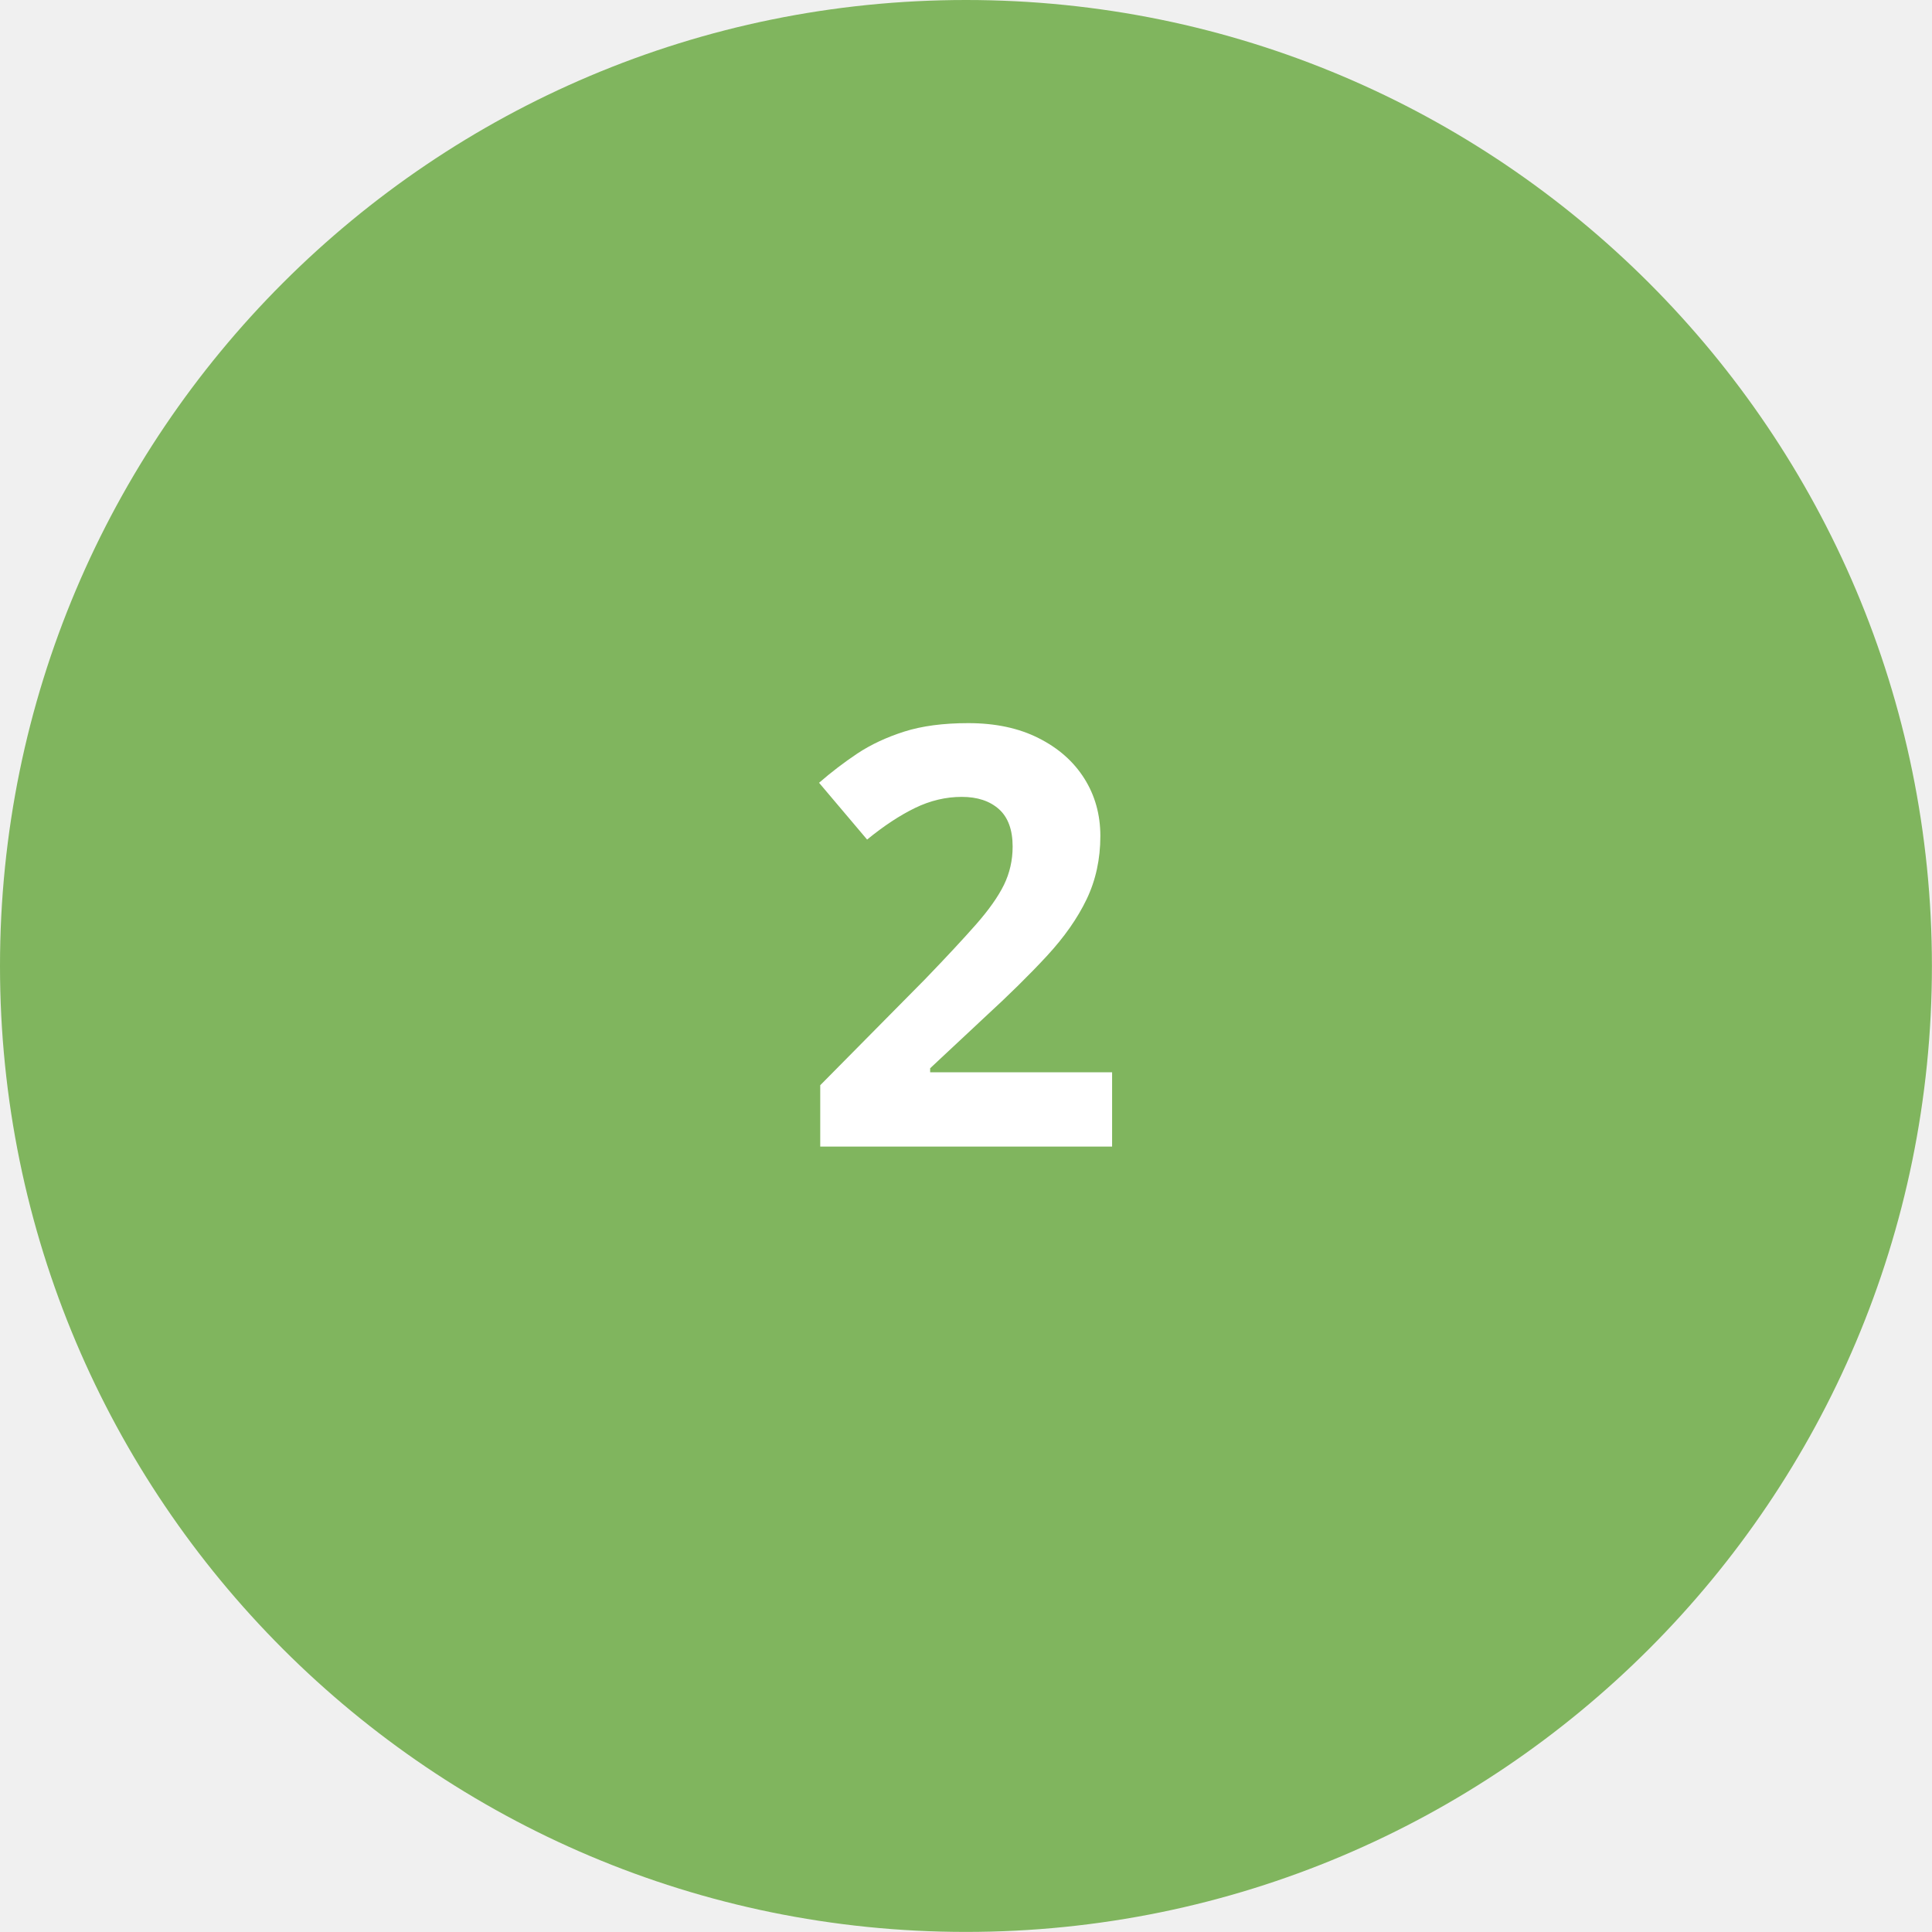
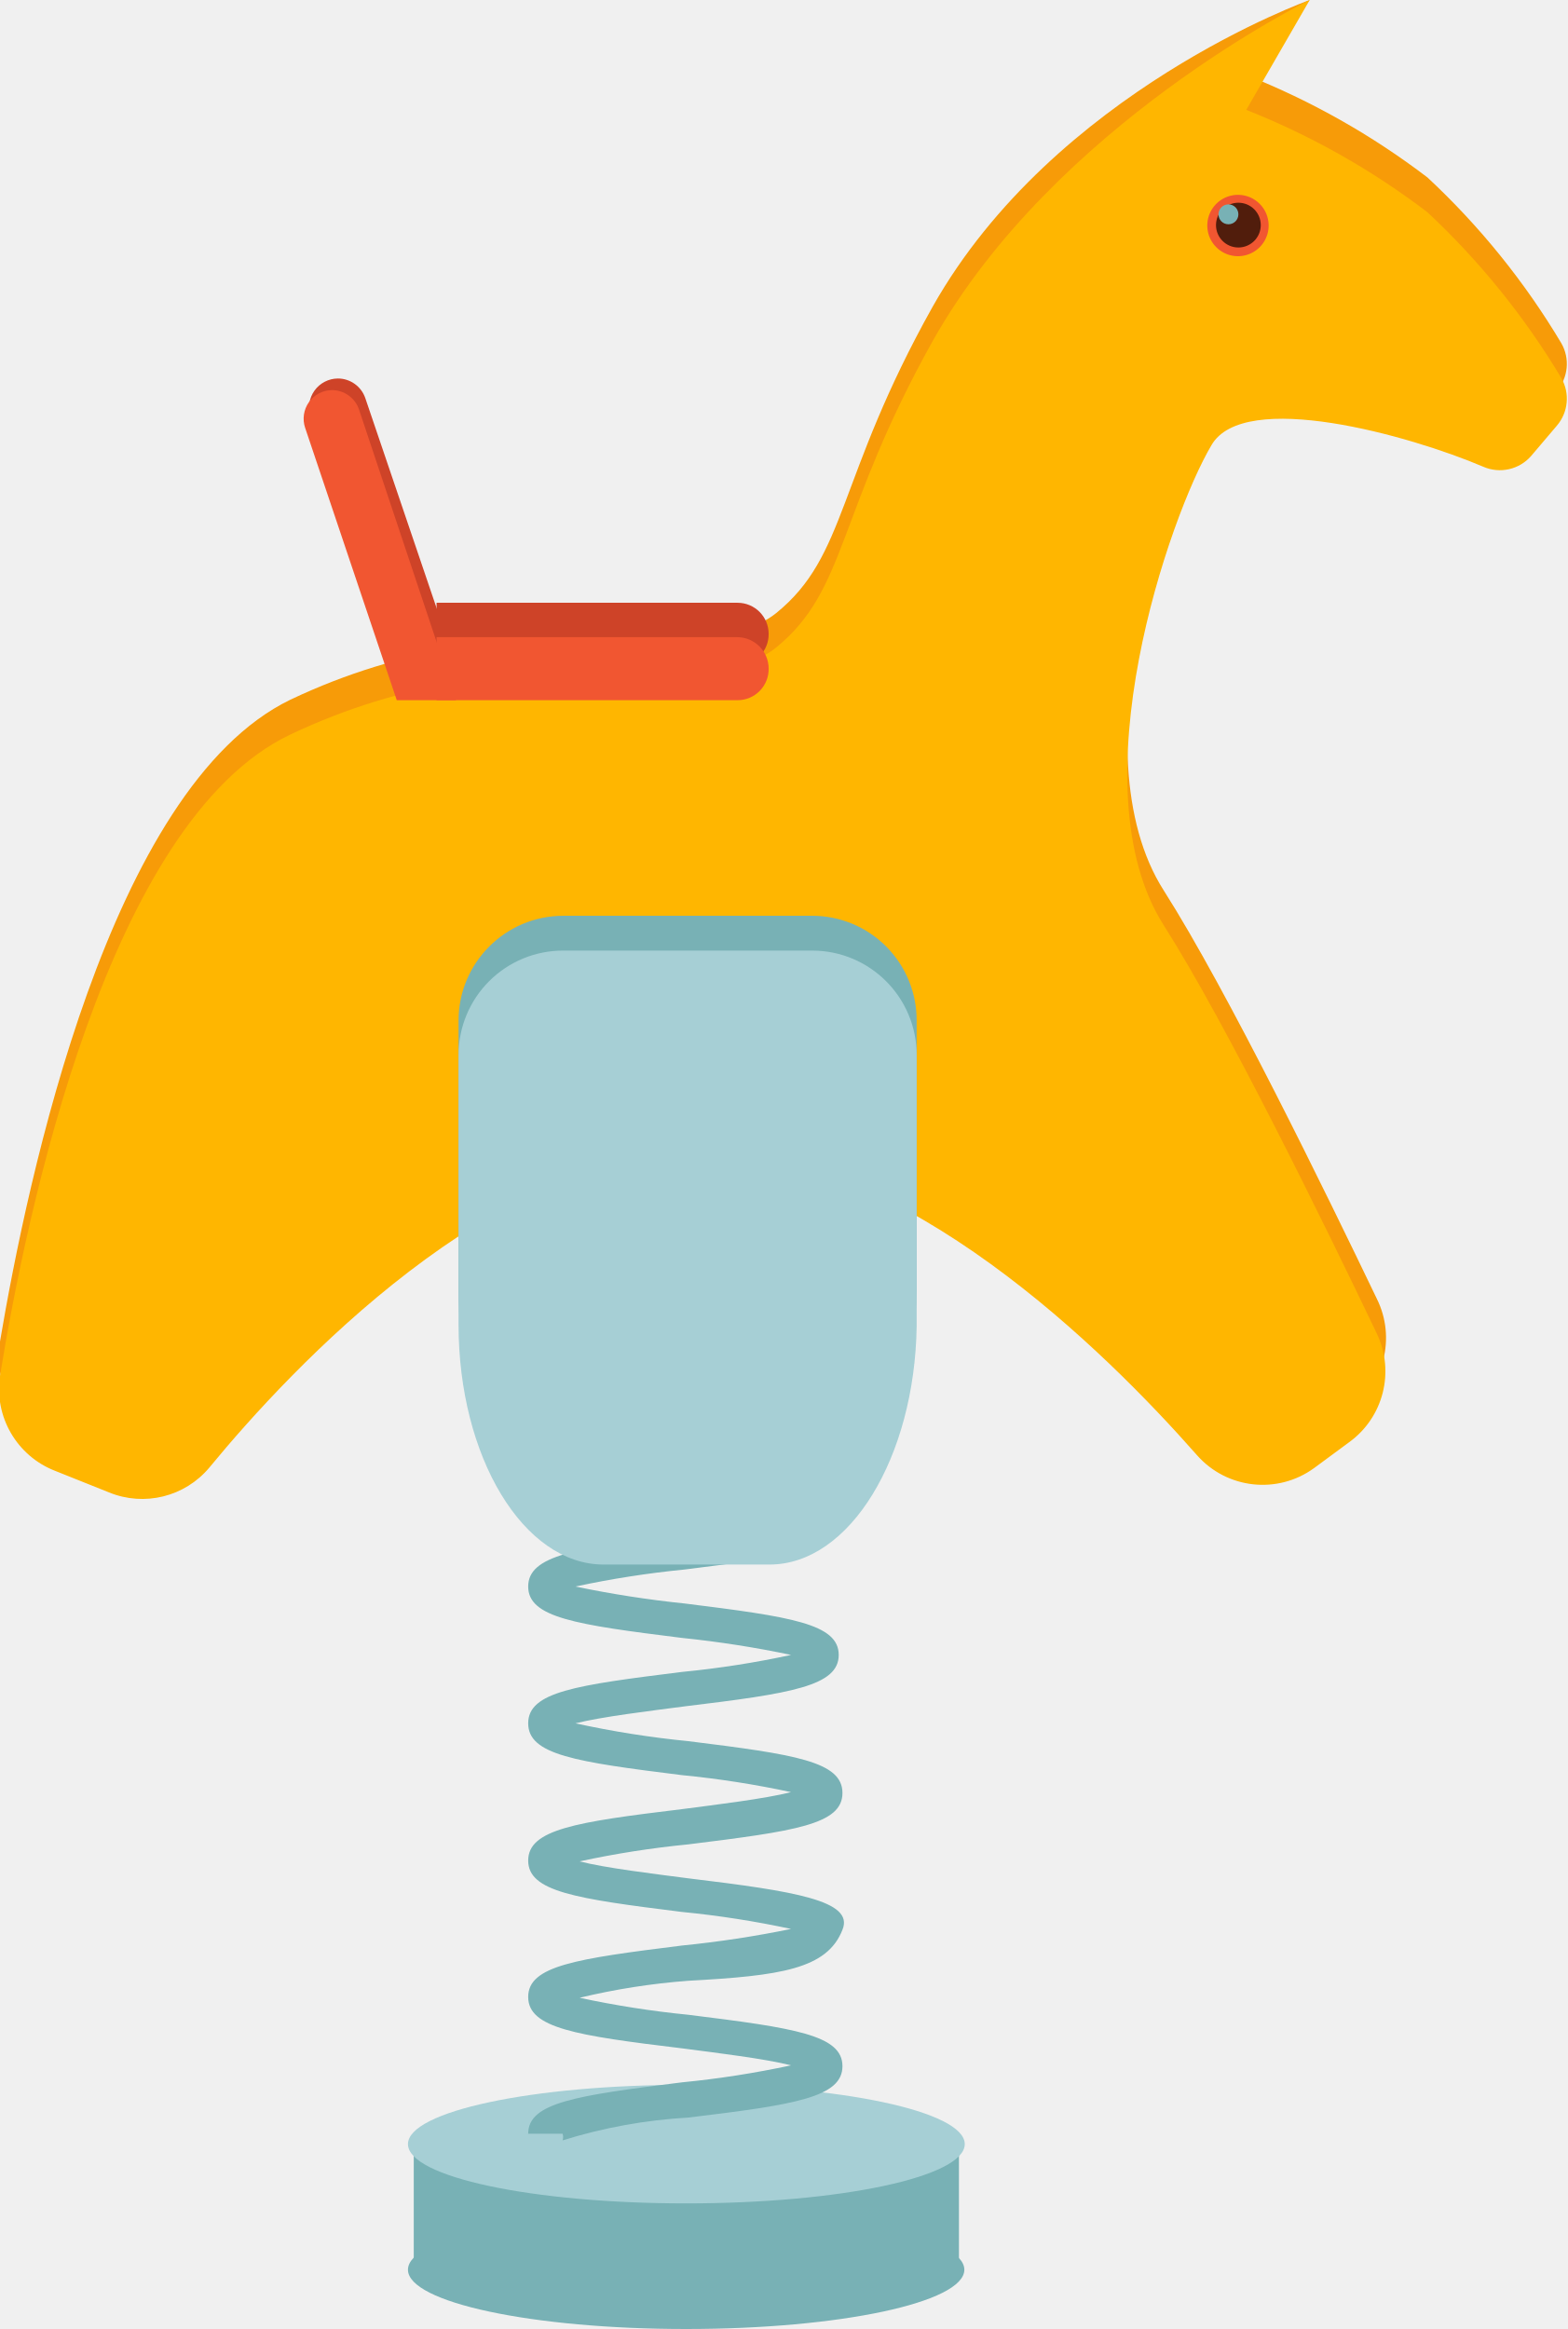
- <svg xmlns="http://www.w3.org/2000/svg" viewBox="0 0 231.27 231.27">
+ <svg xmlns="http://www.w3.org/2000/svg" viewBox="0 0 37.8 56.18">
  <defs>
-     <style>.cls-1{fill:#80b55e;}.cls-2{font-size:70px;fill:#fff;font-family:GenJyuuGothic-Bold, Gen Jyuu Gothic;font-weight:700;}</style>
+     <style>.cls-1{fill:#78b1b5;}.cls-2{fill:#a6cfd5;}.cls-3{fill:#f79b08;}.cls-4{fill:#ce4328;}.cls-5{fill:#ffb600;}.cls-6{fill:#f15631;}.cls-7{fill:#511d0c;}</style>
  </defs>
  <g id="レイヤー_2" data-name="レイヤー 2">
-     <g id="レイヤー_2-2" data-name="レイヤー 2">
-       <g id="エリア_" data-name="エリア１">
-         <circle class="cls-1" cx="115.63" cy="115.63" r="115.63" />
-         <text class="cls-2" transform="translate(95.39 137.25)">2</text>
-       </g>
+     <g id="Layer_1" data-name="Layer 1">
+       <ellipse class="cls-1" cx="16.55" cy="54.75" rx="6.71" ry="1.43" />
+       <rect class="cls-1" x="9.98" y="51.72" width="13.15" height="2.89" />
+       <path class="cls-2" d="M23.27,51.72c0,.79-3,1.43-6.72,1.43s-6.71-.64-6.71-1.43,3-1.43,6.71-1.43S23.27,50.93,23.27,51.72Z" />
+       <path class="cls-1" d="M13.57,51.63a.26.26,0,0,0,0-.16h-.83c0-.75,1.14-.92,3.71-1.24a23.21,23.21,0,0,0,2.63-.41c-.63-.16-1.79-.3-2.63-.41-2.57-.31-3.71-.49-3.71-1.24s1.14-.92,3.71-1.24a25.89,25.89,0,0,0,2.63-.4,23.21,23.21,0,0,0-2.63-.41c-2.57-.32-3.71-.49-3.71-1.24s1.14-.93,3.71-1.24c.84-.11,2-.25,2.63-.41a23.21,23.21,0,0,0-2.63-.41c-2.57-.32-3.71-.49-3.71-1.25s1.14-.92,3.71-1.24a22.86,22.86,0,0,0,2.63-.41,25.28,25.28,0,0,0-2.63-.41c-2.57-.32-3.71-.49-3.71-1.24s1.14-.93,3.71-1.24a12.43,12.43,0,0,0,3-.58.27.27,0,0,0-.06.16h.84c0,.76-1.14.93-3.72,1.25a23.58,23.58,0,0,0-2.63.41,25.93,25.93,0,0,0,2.64.41c2.57.32,3.71.49,3.71,1.24s-1.14.93-3.71,1.24c-.84.11-2,.25-2.64.41A23.58,23.58,0,0,0,16.6,42c2.58.32,3.72.49,3.72,1.25s-1.14.92-3.72,1.24a23,23,0,0,0-2.62.41c.62.16,1.79.3,2.63.41,2.57.31,4,.54,3.71,1.24-.37.95-1.5,1.11-3.72,1.23a16.59,16.59,0,0,0-2.62.41,23.38,23.38,0,0,0,2.62.41c2.58.32,3.72.49,3.72,1.24s-1.14.93-3.72,1.24A12.55,12.55,0,0,0,13.57,51.63Z" />
+       <path class="cls-3" d="M30.06,1.81a18.36,18.36,0,0,1,4.37,2.47,18.17,18.17,0,0,1,3.23,4,1,1,0,0,1-.11,1.15l-.62.72a1,1,0,0,1-1.15.26C34,9.66,30,8.55,29.22,9.91c-1,1.67-3.28,8.23-1.15,11.57,1.54,2.42,3.93,7.33,5.14,9.85A2.12,2.12,0,0,1,32.54,34l-.84.61a2.11,2.11,0,0,1-2.83-.31c-2.21-2.51-7.08-7.34-11.93-7.34-5,0-9.9,5.22-11.89,7.65a2.11,2.11,0,0,1-2.42.61l-1.3-.52A2.11,2.11,0,0,1,0,32.36C.66,28.46,2.63,19,7,16.88c5.58-2.65,10-.7,11.72-2.09s1.45-3.24,3.78-7.4C25.44,2.19,31.59,0,31.59,0Z" />
+       <path class="cls-4" d="M17.79,16.05H10.53V14.54h7.26a.75.75,0,0,1,.75.75h0A.75.75,0,0,1,17.79,16.05Z" />
+       <path class="cls-4" d="M11,16.05H9.57l-2.08-6a.7.7,0,0,1,.66-.92h0a.7.7,0,0,1,.66.47Z" />
+       <path class="cls-5" d="M30.06,2.65a18.36,18.36,0,0,1,4.37,2.47,18.4,18.4,0,0,1,3.23,4,1,1,0,0,1-.11,1.15l-.62.73a1,1,0,0,1-1.15.26C34,10.5,30,9.38,29.22,10.74c-1,1.68-3.28,8.23-1.15,11.58,1.54,2.42,3.93,7.32,5.14,9.85a2.11,2.11,0,0,1-.67,2.62l-.84.62a2.11,2.11,0,0,1-2.83-.31c-2.21-2.51-7.08-7.34-11.93-7.34-5,0-9.9,5.22-11.89,7.64A2.11,2.11,0,0,1,2.63,36l-1.3-.52A2.12,2.12,0,0,1,0,33.19c.63-3.9,2.6-13.38,7-15.47,5.58-2.65,10-.7,11.72-2.1s1.45-3.23,3.78-7.4C25.44,3,31.59,0,31.59,0Z" />
+       <path class="cls-1" d="M18.56,36.91h-4c-1.93,0-3.5-2.6-3.5-5.79v-6.5a2.53,2.53,0,0,1,2.53-2.53h6a2.52,2.52,0,0,1,2.52,2.53v6.5C22.06,34.31,20.5,36.91,18.56,36.91Z" />
+       <path class="cls-2" d="M18.56,37.74h-4c-1.93,0-3.5-2.59-3.5-5.79v-6.5a2.52,2.52,0,0,1,2.53-2.52h6a2.52,2.52,0,0,1,2.52,2.52V32C22.06,35.15,20.5,37.74,18.56,37.74Z" />
+       <path class="cls-6" d="M17.79,16.89H10.53V15.37h7.26a.76.76,0,0,1,.75.76h0A.75.75,0,0,1,17.79,16.89Z" />
+       <path class="cls-6" d="M11,16.89H9.57L7.36,10.32A.69.69,0,0,1,8,9.41H8a.69.69,0,0,1,.66.47Z" />
+       <path class="cls-6" d="M30.6,5.43a.74.74,0,1,1-.73-.73A.74.74,0,0,1,30.6,5.43Z" />
+       <circle class="cls-7" cx="29.87" cy="5.43" r="0.54" />
+       <path class="cls-1" d="M29.87,5.17a.24.24,0,0,1-.48,0,.24.24,0,0,1,.48,0Z" />
    </g>
  </g>
</svg>
